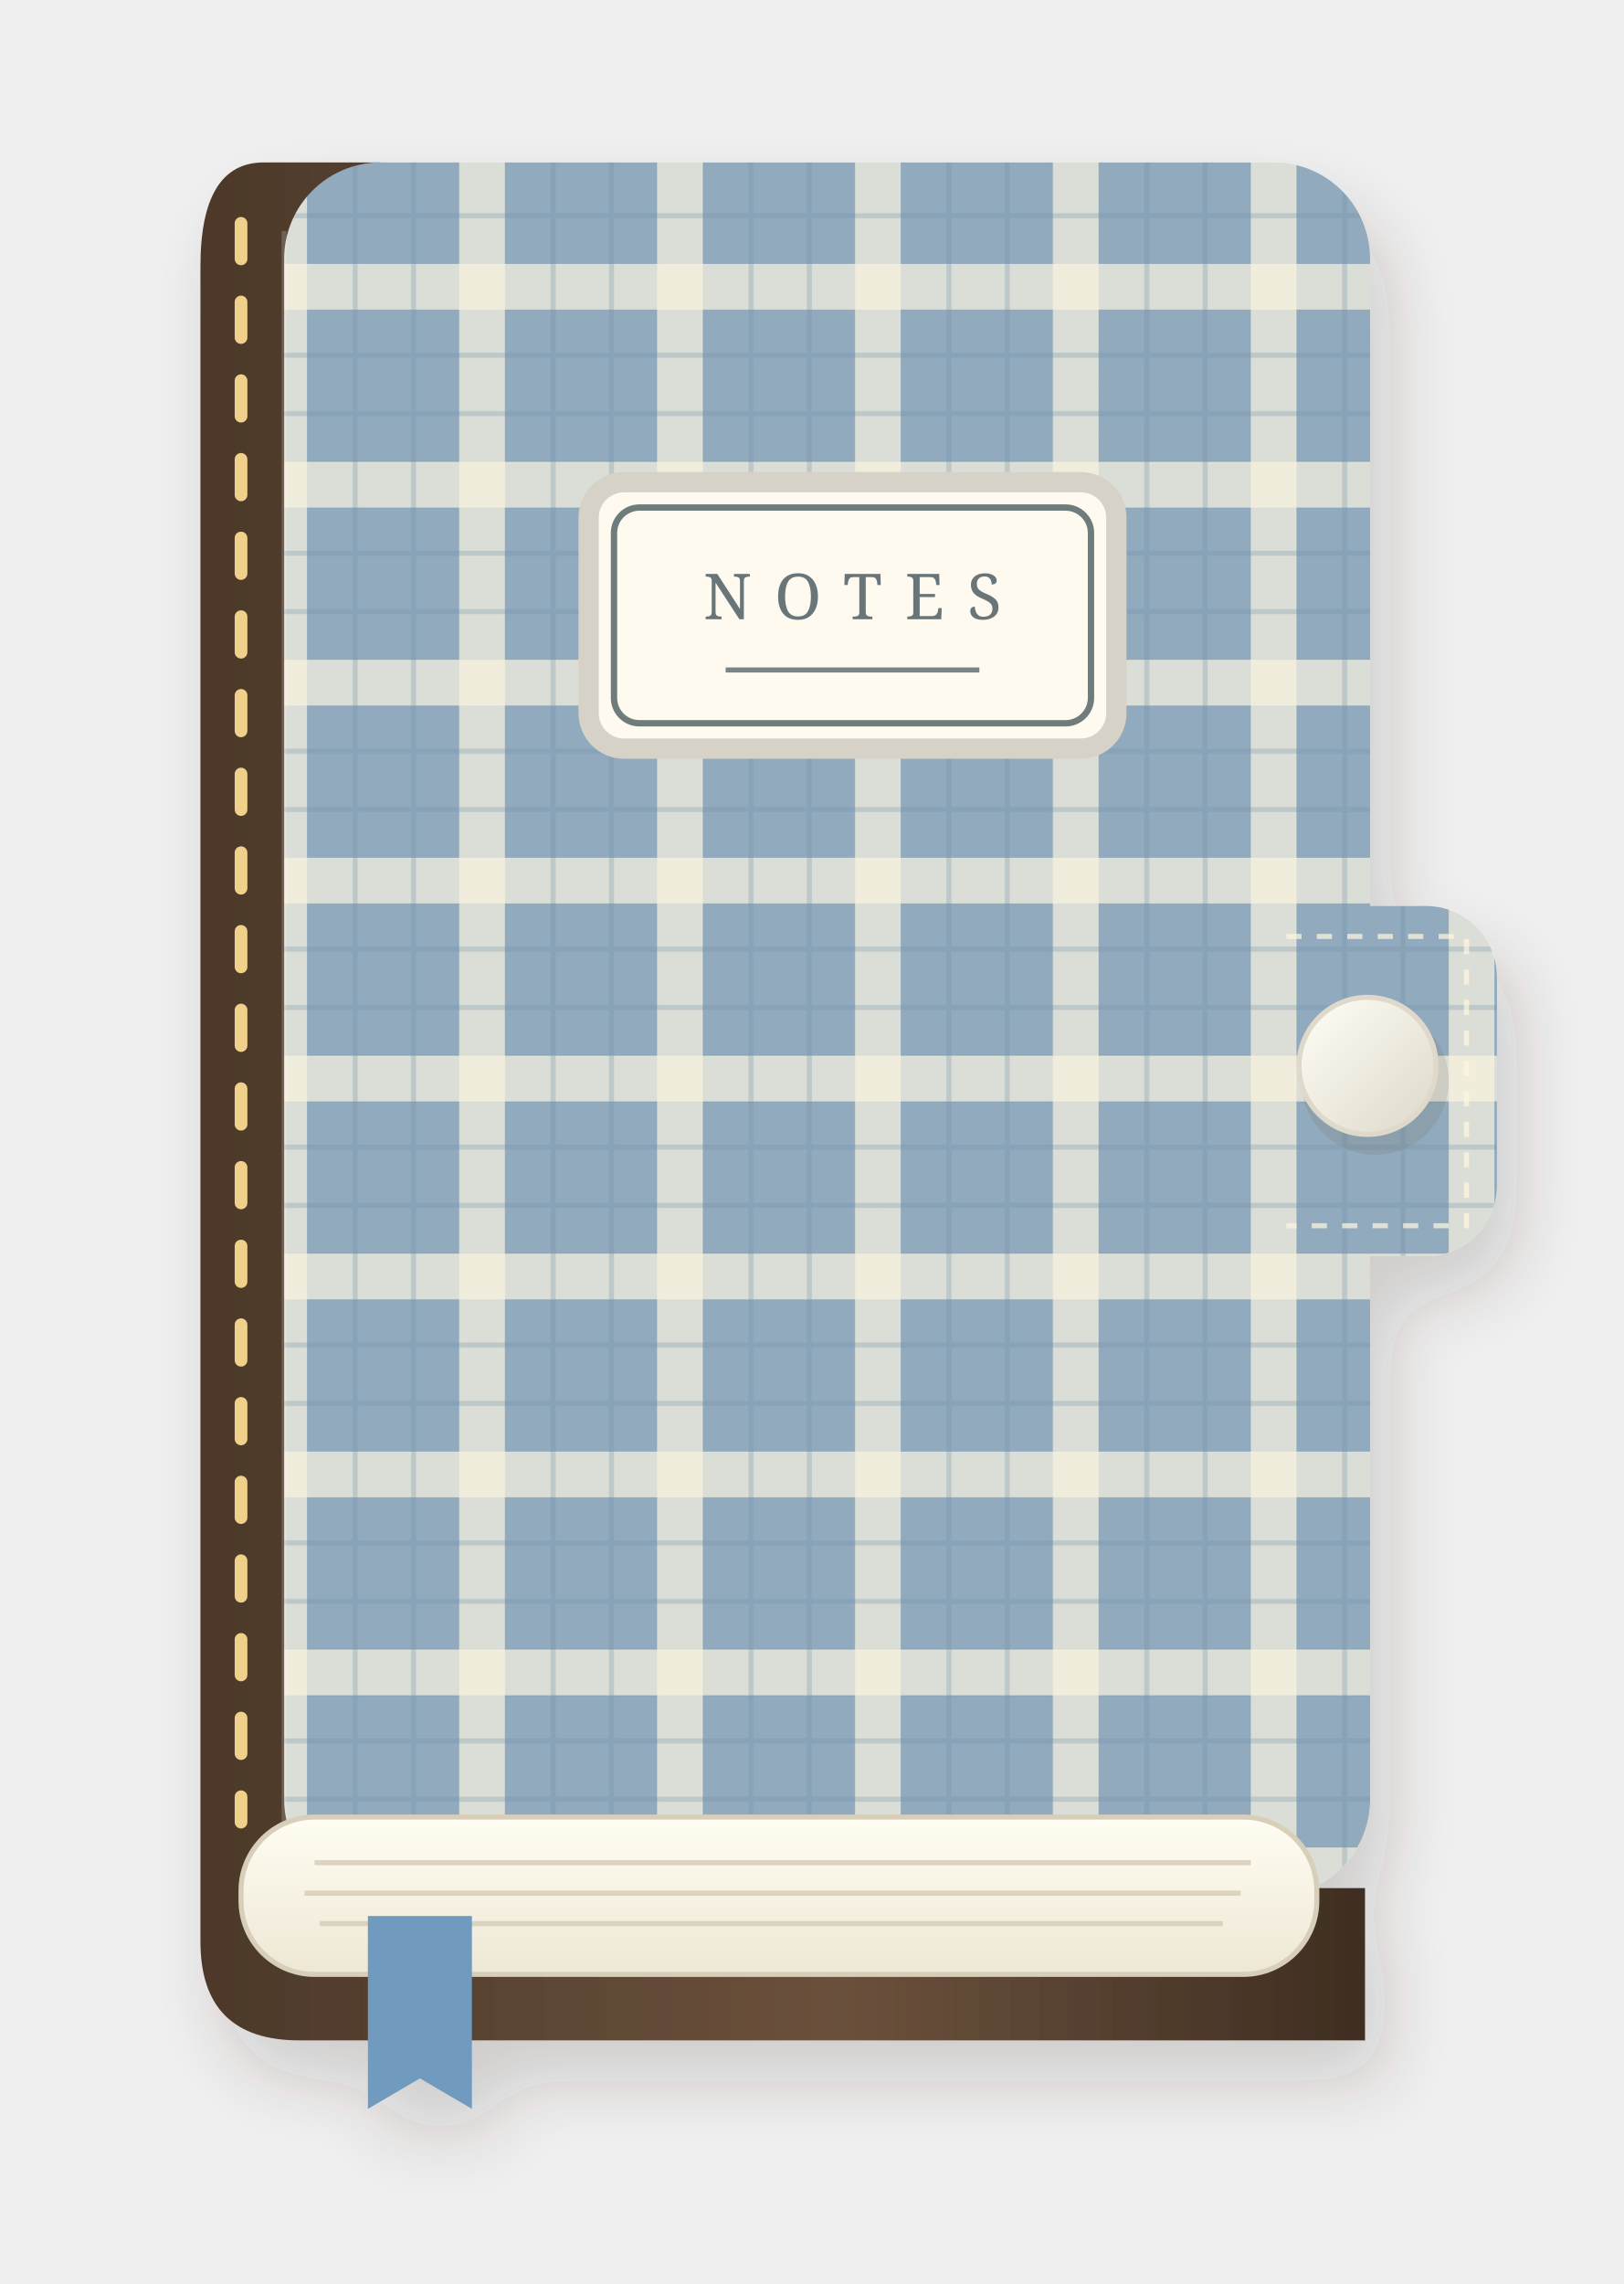
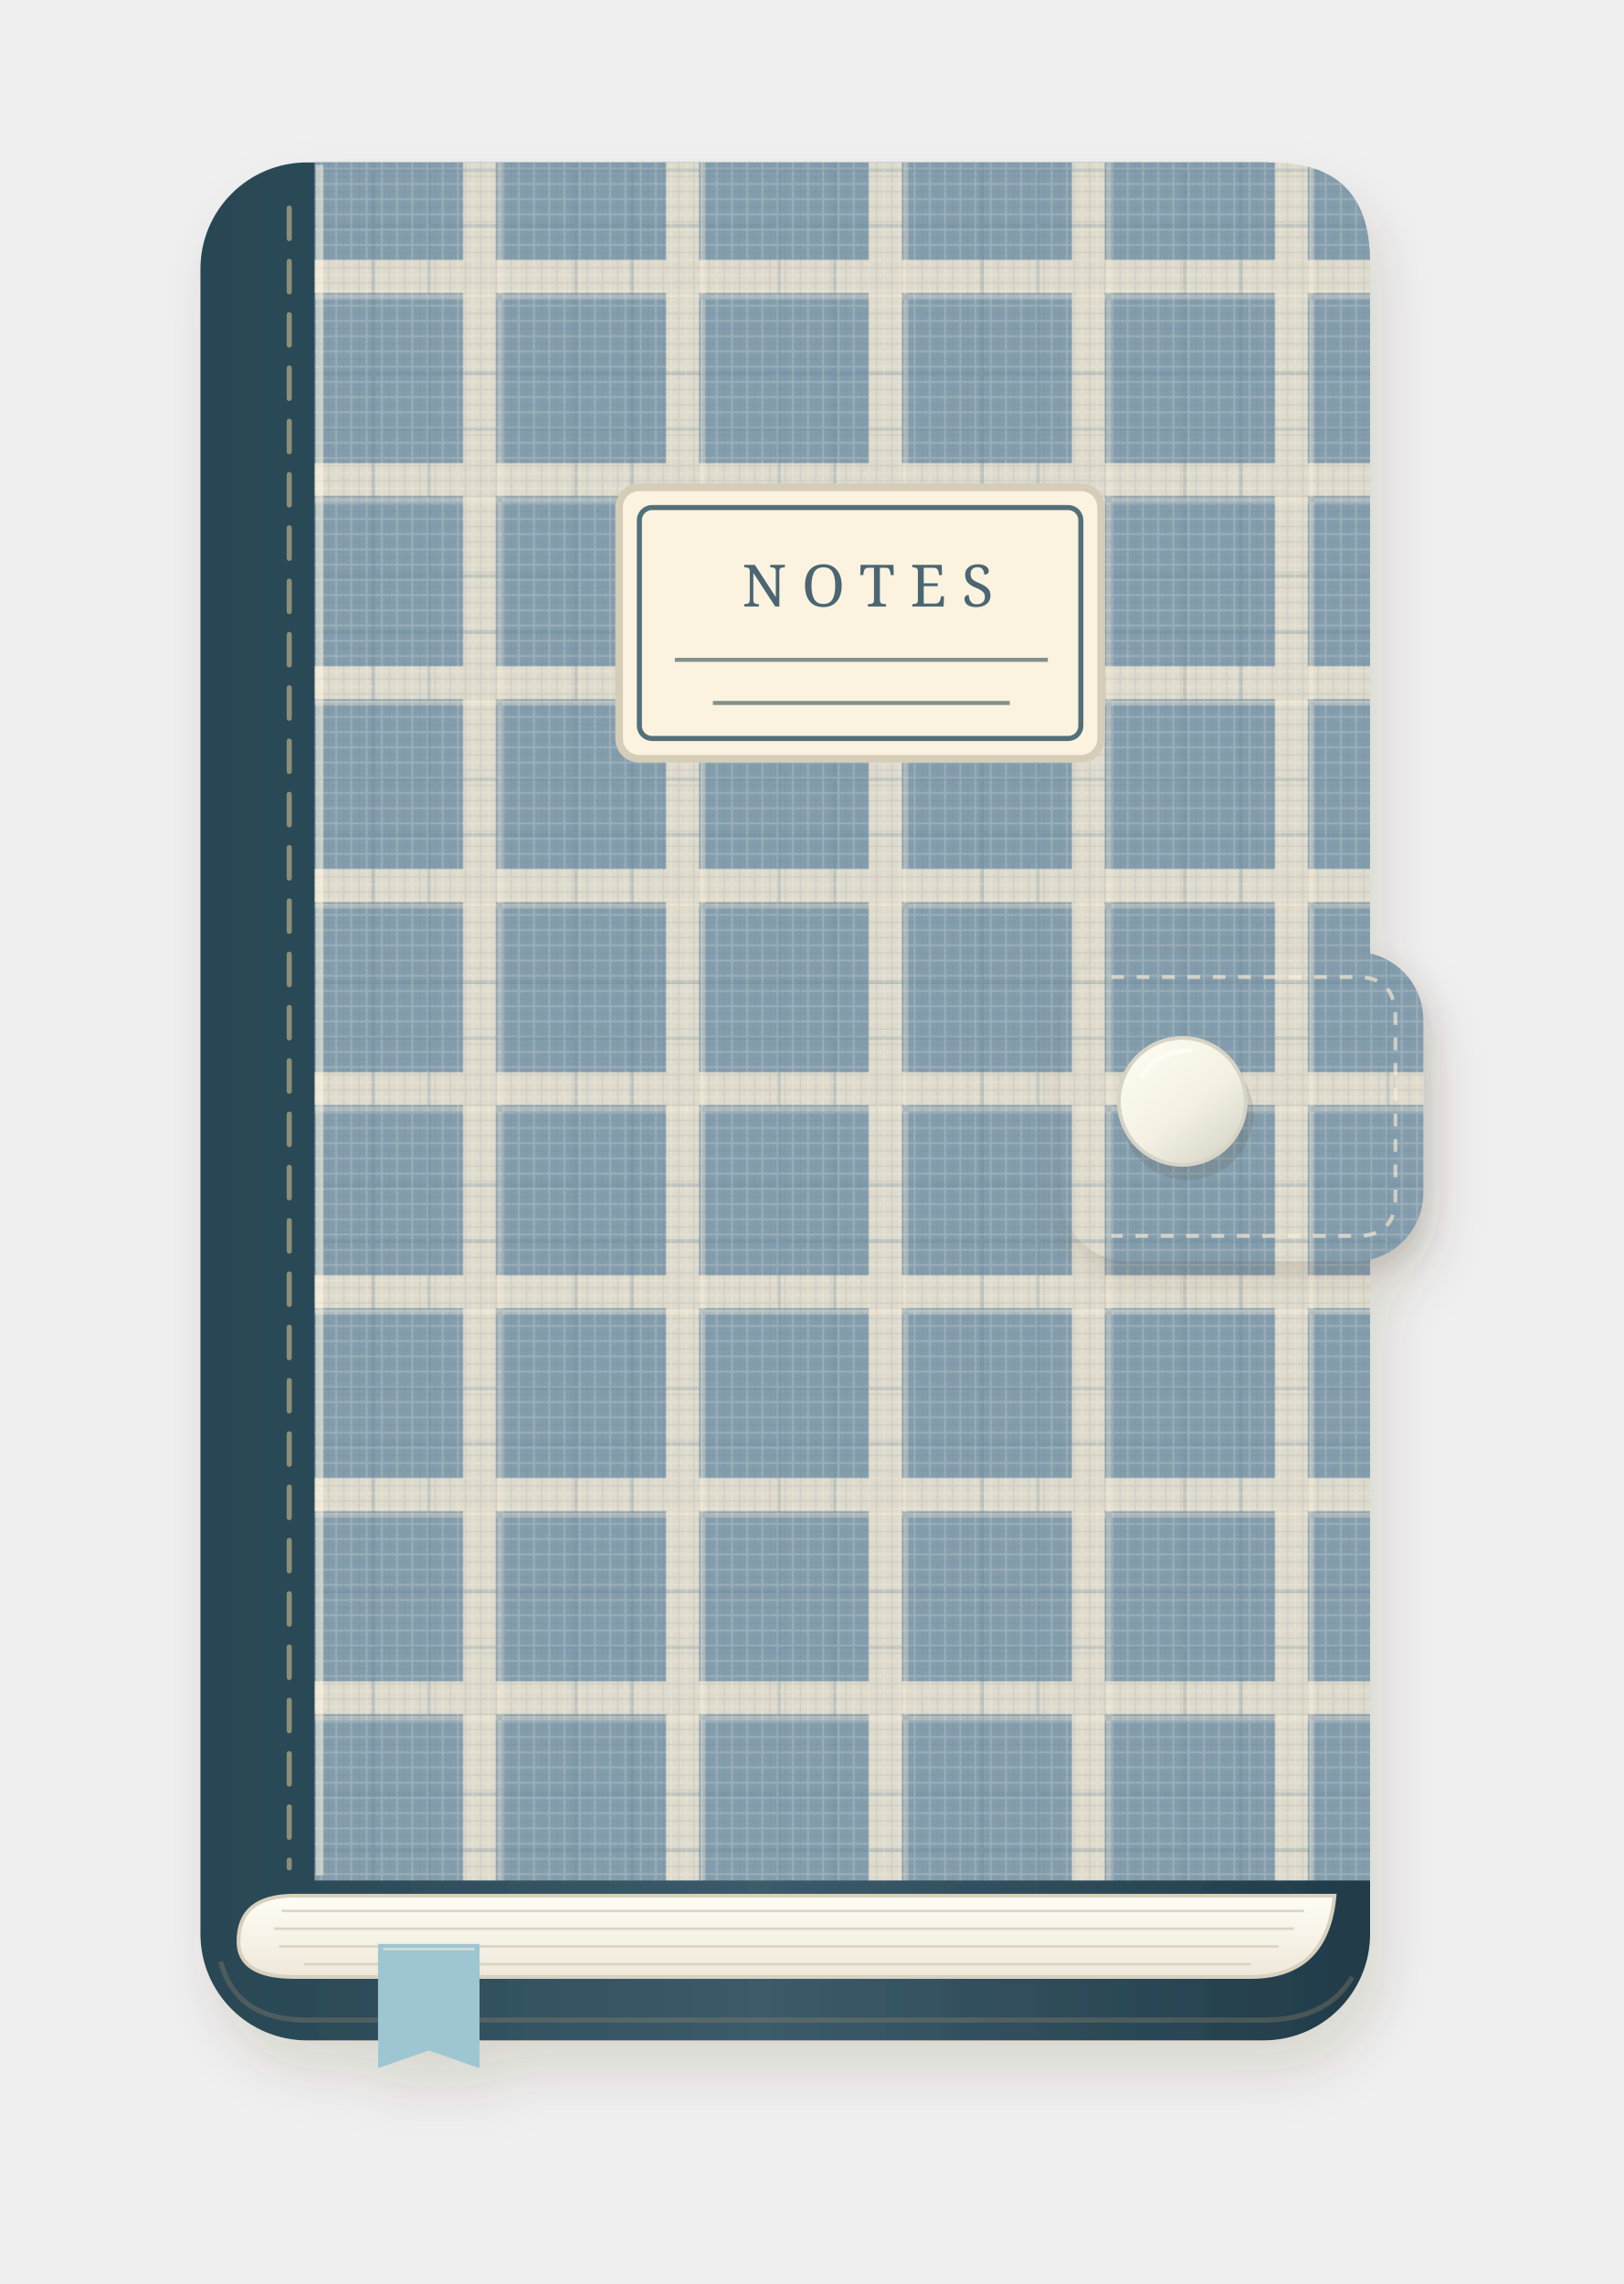
- <svg xmlns="http://www.w3.org/2000/svg" width="640" height="900" viewBox="0 0 640 900" role="img" aria-label="Notes notebook preview">
+ <svg xmlns="http://www.w3.org/2000/svg" width="640" height="900" viewBox="0 0 640 900" preserveAspectRatio="none" role="img" aria-label="Notes notebook preview">
  <defs>
-     <filter id="shadow" x="-30%" y="-30%" width="170%" height="180%">
-       <feDropShadow dx="8" dy="16" stdDeviation="14" flood-color="#3b2d22" flood-opacity=".18" />
+     <filter id="shadow" x="-25%" y="-20%" width="160%" height="160%">
+       <feDropShadow dx="5" dy="12" stdDeviation="11" flood-color="#3b2d22" flood-opacity=".14" />
+     </filter>
+     <filter id="tab-shadow" x="-25%" y="-30%" width="160%" height="175%">
+       <feDropShadow dx="2" dy="5" stdDeviation="5" flood-color="#5a4733" flood-opacity=".19" />
    </filter>
    <linearGradient id="spine" x1="0" x2="1">
-       <stop stop-color="#4c382a" />
-       <stop offset=".55" stop-color="#6b513c" />
-       <stop offset="1" stop-color="#3f2d22" />
+       <stop stop-color="#284653" />
+       <stop offset=".48" stop-color="#3c5b6a" />
+       <stop offset="1" stop-color="#213b48" />
    </linearGradient>
    <linearGradient id="pages" x1="0" y1="0" x2="0" y2="1">
-       <stop stop-color="#fffdf2" />
-       <stop offset="1" stop-color="#eee7d5" />
+       <stop stop-color="#fffef5" />
+       <stop offset="1" stop-color="#eee8d9" />
    </linearGradient>
-     <linearGradient id="snap" x1="0" y1="0" x2="1" y2="1">
-       <stop stop-color="#fffef6" />
-       <stop offset="1" stop-color="#ddd8c9" />
+     <linearGradient id="snap" x1="0" y1="0" x2=".8" y2="1">
+       <stop stop-color="#fffef2" />
+       <stop offset=".6" stop-color="#f4f1e4" />
+       <stop offset="1" stop-color="#d6d6c9" />
    </linearGradient>
-     <pattern id="plaid" width="78" height="78" patternUnits="userSpaceOnUse">
-       <rect width="78" height="78" fill="#91aabd" />
-       <rect x="0" y="26" width="78" height="18" fill="#f8f2df" opacity=".72" />
-       <rect x="25" y="0" width="18" height="78" fill="#f8f2df" opacity=".72" />
-       <path d="M0 7H78M7 0V78M0 62H78M62 0V78" stroke="#6f8fa8" stroke-width="2" opacity=".28" />
+     <pattern id="fabric" width="80" height="80" patternUnits="userSpaceOnUse">
+       <rect width="80" height="80" fill="#849dad" />
+       <path d="M0 29H80M29 0V80" stroke="#fff1d7" stroke-width="13" opacity=".73" />
+       <path d="M0 9H80M9 0V80M0 67H80M67 0V80" stroke="#617f92" stroke-width="1.5" opacity=".22" />
+       <path d="M0 37H80M37 0V80" stroke="#fff1d7" stroke-width="2" opacity=".35" />
    </pattern>
+     <pattern id="weave" width="6" height="6" patternUnits="userSpaceOnUse">
+       <path d="M0 .5H6M.5 0V6" stroke="#fffdf0" stroke-width=".7" opacity=".19" />
+       <path d="M0 3.5H6M3.5 0V6" stroke="#617f92" stroke-width=".55" opacity=".13" />
+     </pattern>
+     <path id="cover" d="M124 64H501Q540 64 540 103V741H124Z" />
  </defs>
  <g filter="url(#shadow)">
-     <path d="M104 64H150V744H538V804H118Q79 804 79 765V105Q79 64 104 64Z" fill="url(#spine)" />
-     <rect x="112" y="64" width="428" height="683" rx="38" fill="url(#plaid)" />
-     <path d="M112 91V720" stroke="#fff" stroke-width="2" opacity=".18" />
-     <path d="M95 88V718" stroke="#efd18b" stroke-width="5" stroke-linecap="round" stroke-dasharray="14 17" />
-     <rect x="95" y="716" width="424" height="62" rx="29" fill="url(#pages)" stroke="#d8cfbb" stroke-width="2" />
-     <path d="M124 734H493M120 746H489M126 758H482" stroke="#d8cfbb" stroke-width="2" opacity=".9" />
-     <path d="M145 755H186V831L165.5 819L145 831Z" fill="#6f9abe" />
-     <rect x="232" y="190" width="208" height="105" rx="14" fill="#fffaf0" stroke="#d6d2c7" stroke-width="8" />
-     <rect x="242" y="200" width="188" height="85" rx="10" fill="none" stroke="#6e7b7c" stroke-width="2.5" />
-     <text x="336" y="244" text-anchor="middle" fill="#687579" font-family="Georgia, serif" font-size="25" letter-spacing="9">NOTES</text>
-     <path d="M286 264H386" stroke="#788588" stroke-width="2" />
-     <rect x="495" y="357" width="95" height="138" rx="28" fill="url(#plaid)" />
-     <path d="M507 369H578V483H507" fill="none" stroke="#fff5dd" stroke-width="2" stroke-dasharray="6 6" opacity=".72" />
-     <circle cx="542" cy="426" r="29" fill="#6b5842" opacity=".14" />
-     <circle cx="539" cy="420" r="27" fill="url(#snap)" stroke="#ded9ca" stroke-width="2" />
+     <rect x="79" y="64" width="461" height="740" rx="42" fill="url(#spine)" />
+     <path d="M87 773Q93 796 121 796H498Q523 796 533 779" fill="none" stroke="#a28c73" stroke-width="2" opacity=".3" />
+     <use href="#cover" fill="url(#fabric)" />
+     <use href="#cover" fill="url(#weave)" />
+     <path d="M126 65V739" stroke="#fff7df" stroke-width="3" opacity=".5" />
+     <path d="M114 82V736" stroke="#a9a181" stroke-width="2" stroke-linecap="round" stroke-dasharray="12 9" opacity=".78" />
+     <path d="M116 747H526Q523 779 493 779H116Q94 779 94 765Q94 747 116 747Z" fill="url(#pages)" stroke="#d9d1bd" stroke-width="1.5" />
+     <path d="M111 753H514M108 760H510M110 767H504M120 774H493" fill="none" stroke="#d2cbb9" stroke-width="1" opacity=".74" />
+     <path d="M149 766H189V815L169 808L149 815Z" fill="#9ec5d2" />
+     <path d="M151 768H187" stroke="#fff5de" stroke-width="1" opacity=".5" />
+     <rect x="244" y="192" width="190" height="107" rx="8" fill="#fbf3df" stroke="#d5cdb7" stroke-width="3" />
+     <rect x="252" y="200" width="174" height="91" rx="5" fill="none" stroke="#536f79" stroke-width="2" />
+     <text x="342" y="239" text-anchor="middle" fill="#4c6672" font-family="Georgia, serif" font-size="23" letter-spacing="6">NOTES</text>
+     <path d="M266 260H413M281 277H398" fill="none" stroke="#82908c" stroke-width="1.6" />
+     <g filter="url(#tab-shadow)">
+       <rect x="418" y="375" width="143" height="122" rx="27" fill="url(#fabric)" />
+       <rect x="418" y="375" width="143" height="122" rx="27" fill="url(#weave)" />
+       <path d="M438 385H535Q550 385 550 401V472Q550 487 535 487H438" fill="none" stroke="#fff1d7" stroke-width="1.5" stroke-dasharray="5 5" opacity=".6" />
+       <circle cx="468" cy="439" r="26" fill="#4f4a3e" opacity=".16" />
+       <circle cx="466" cy="434" r="25" fill="url(#snap)" stroke="#d6d4c6" stroke-width="1.5" />
+       <path d="M450 424Q456 414 469 414" fill="none" stroke="#fffdf5" stroke-width="2" stroke-linecap="round" opacity=".85" />
+     </g>
  </g>
</svg>
